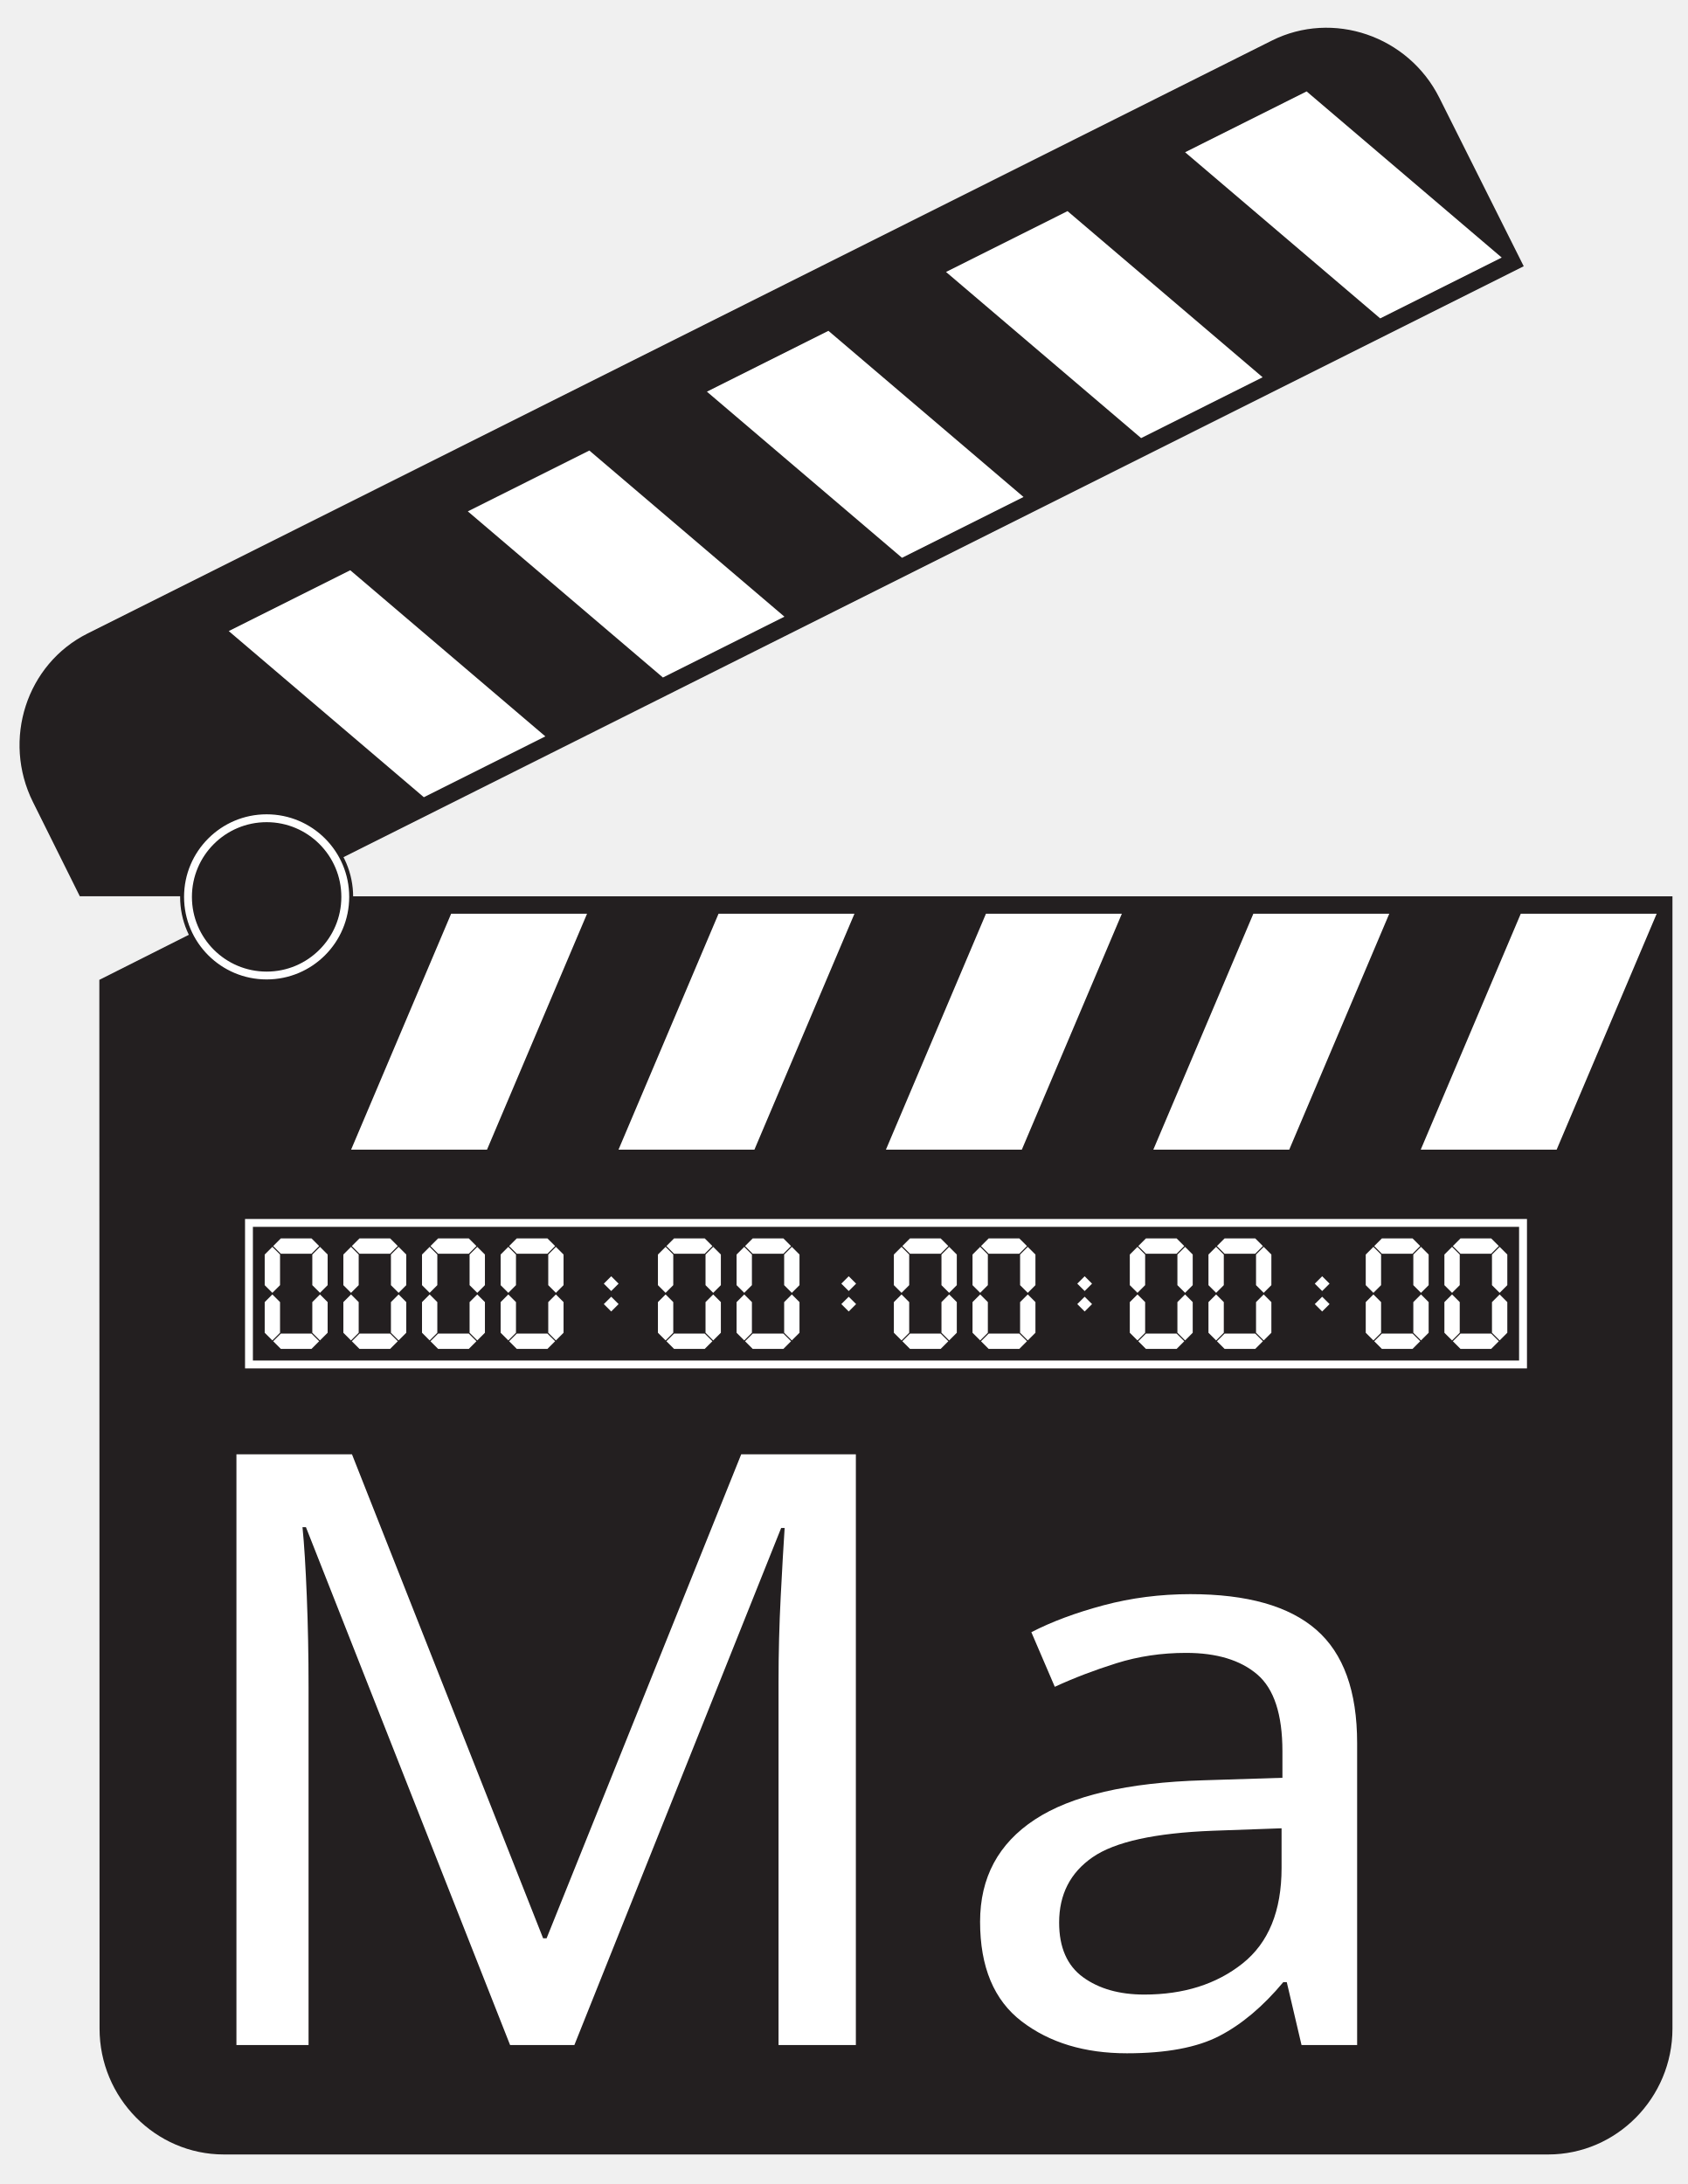
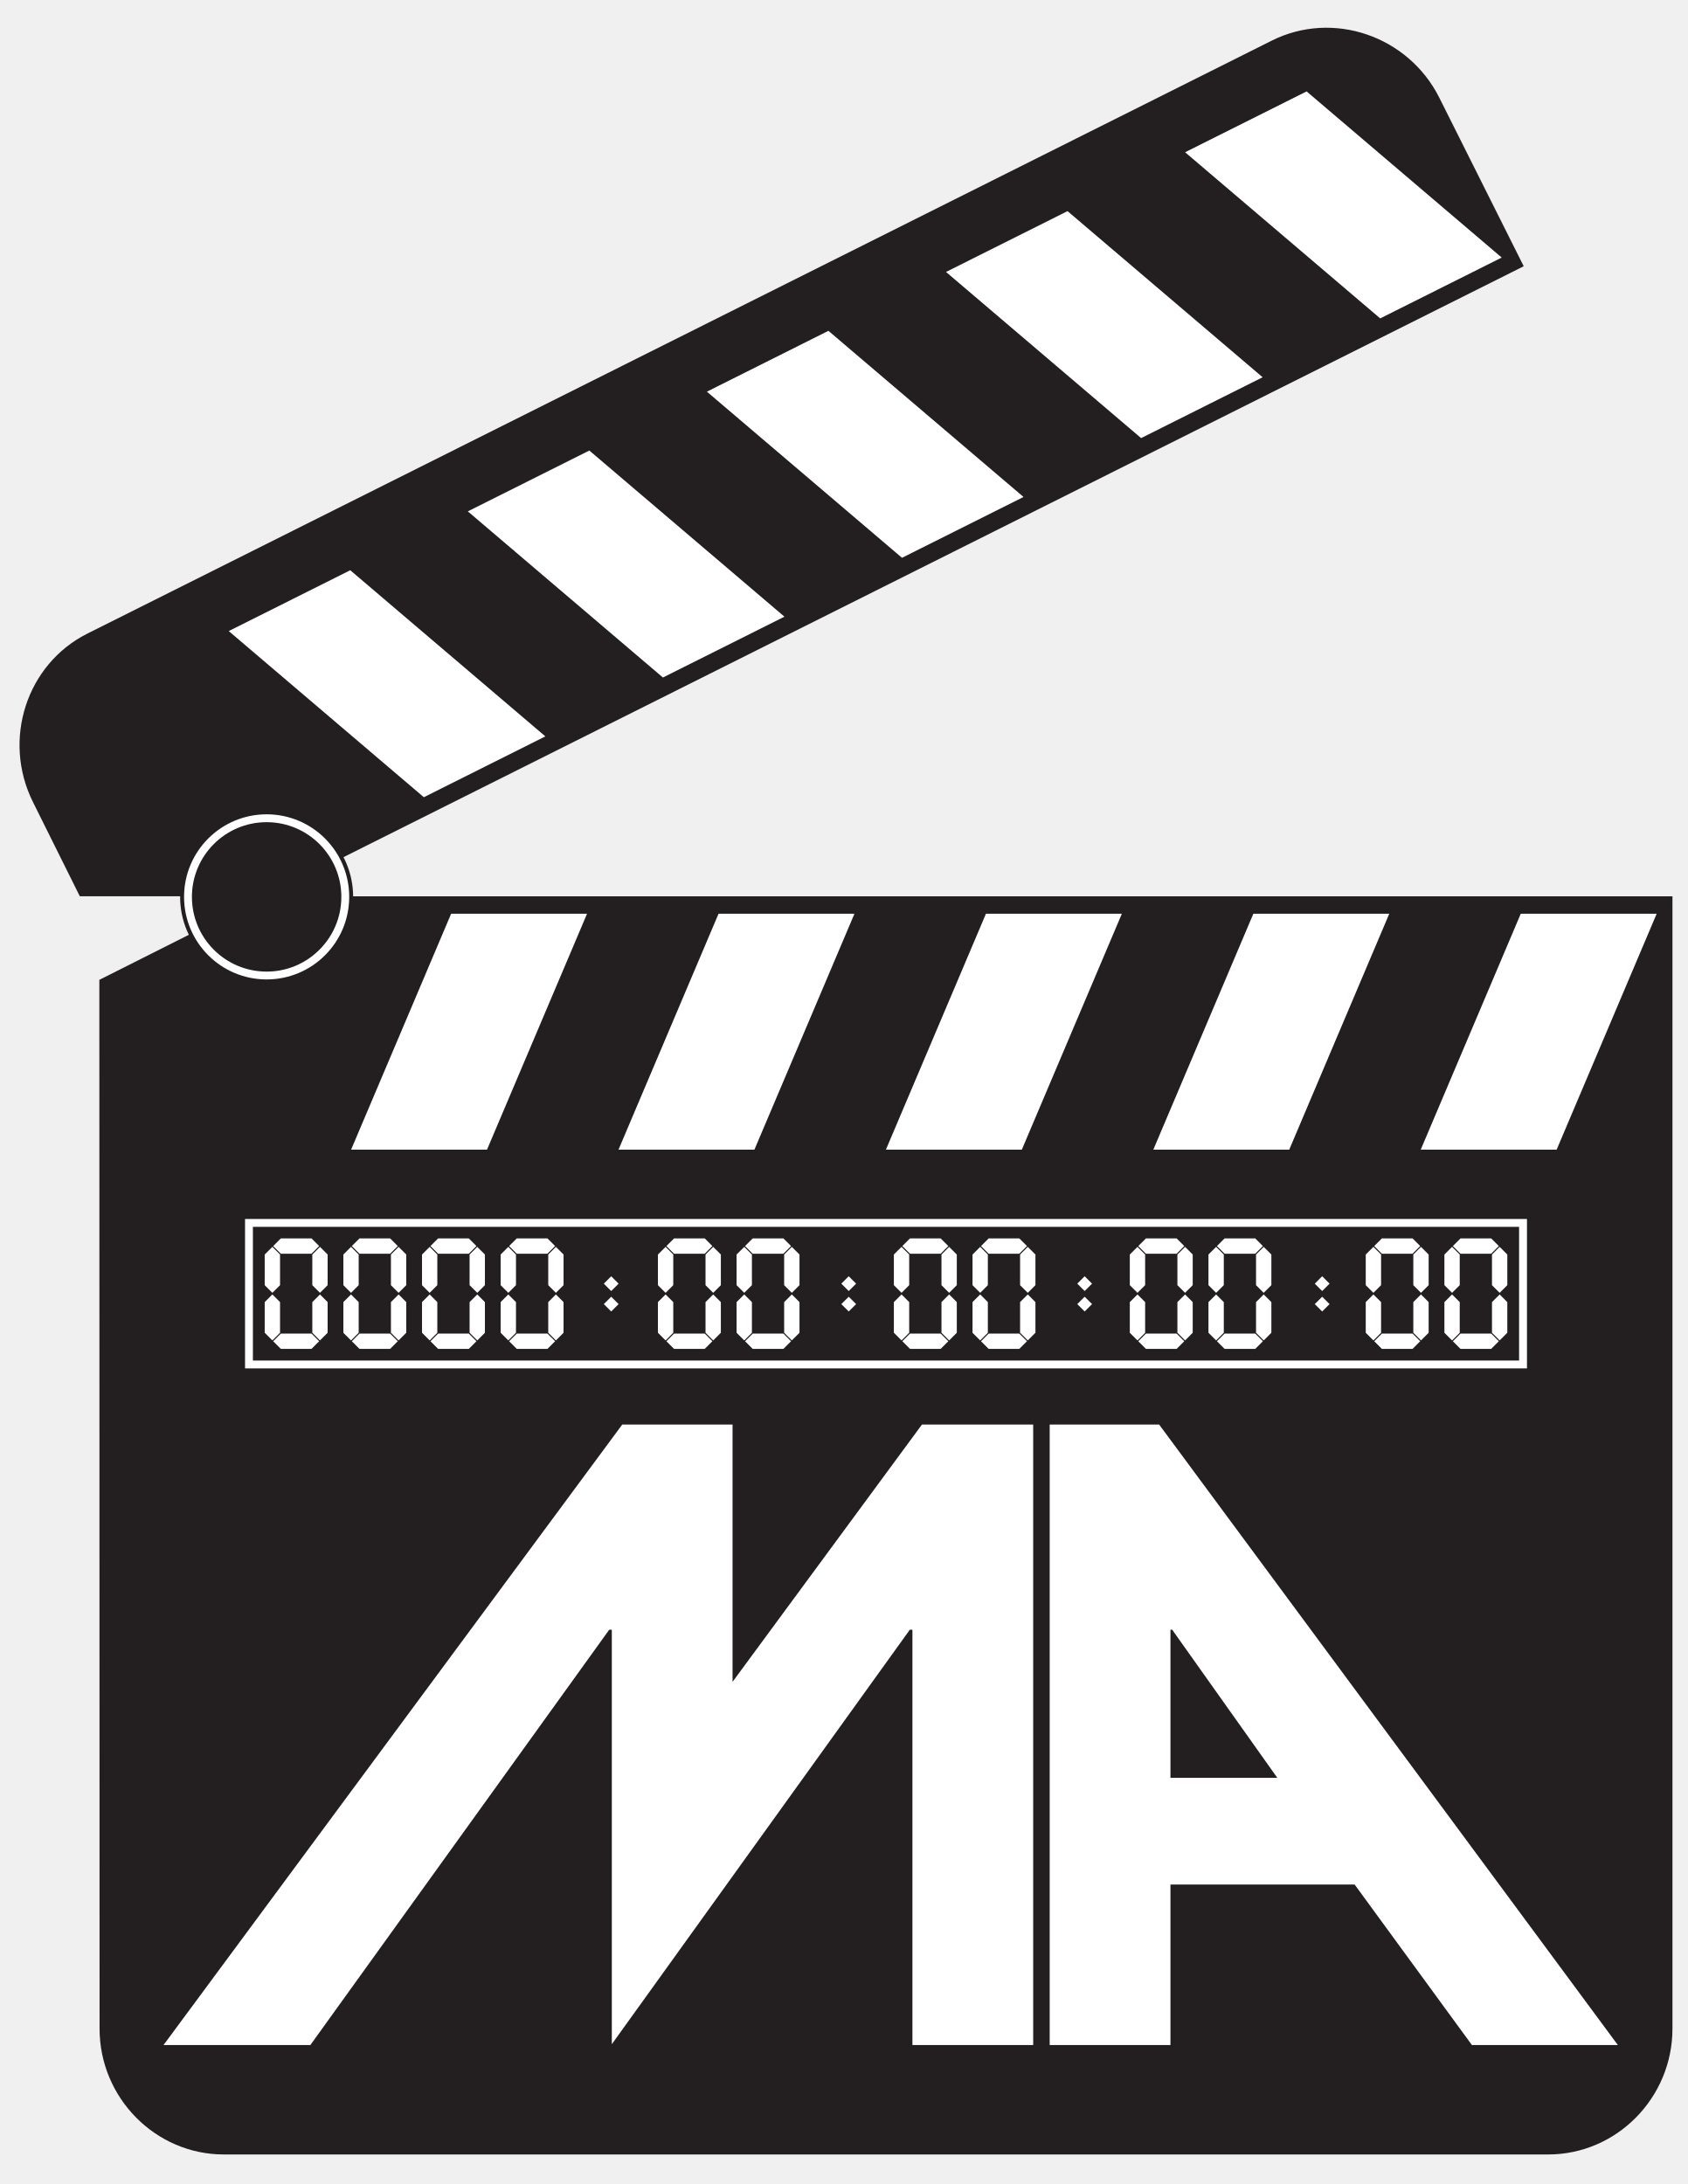
<svg xmlns="http://www.w3.org/2000/svg" id="uuid-86082748-ff7f-435b-ad22-3d2fa2e05b5c" version="1.1" viewBox="0 0 612 792">
  <defs>
    <style>
-       .st0, .st1, .st2 {
+       .st0, .st1 {
        fill: #fff;
      }

-       .st3 {
+       .st2 {
        fill: #231f20;
      }

-       .st3, .st1 {
+       .st2, .st1 {
        fill-rule: evenodd;
      }

-       .st2 {
-         font-family: DevilBreezeDemi, 'Devil Breeze';
-         font-size: 300px;
+       .st3 {
+         isolation: isolate;
      }
    </style>
  </defs>
  <g>
    <g>
-       <path class="st3" d="M96.2,325.03h510.22v410.64c0,25.09-20.27,45.62-45.05,45.62H81.15c-24.78,0-45.04-20.53-45.05-45.62l-.08-380.34,60.18-30.3h0Z" />
+       <path class="st2" d="M96.2,325.03h510.22v410.64c0,25.09-20.27,45.62-45.05,45.62H81.15c-24.78,0-45.04-20.53-45.05-45.62l-.08-380.34,60.18-30.3h0Z" />
      <path class="st1" d="M551.42,331.35h49.28l-36.27,85.55h-49.28l36.27-85.55h0ZM454.46,331.35h49.28l-36.27,85.55h-49.28l36.27-85.55h0ZM357.5,331.35h49.28l-36.27,85.55h-49.28l36.27-85.55h0ZM260.54,331.35h49.28l-36.27,85.55h-49.28l36.27-85.55h0ZM163.58,331.35h49.28l-36.27,85.55h-49.28l36.27-85.55h0Z" />
-       <path class="st3" d="M96.2,325.03l456.29-228.48-30.58-61.07c-11.27-22.51-38.62-31.84-60.77-20.75L31.73,229.74c-22.15,11.09-31,38.55-19.79,61.09l17,34.19h67.26Z" />
+       <path class="st2" d="M96.2,325.03l456.29-228.48-30.58-61.07c-11.27-22.51-38.62-31.84-60.77-20.75L31.73,229.74c-22.15,11.09-31,38.55-19.79,61.09l17,34.19h67.26Z" />
      <path class="st1" d="M500.45,115.46l44.06-22.06-70.74-60.25-44.06,22.06,70.74,60.25h0ZM413.76,158.87l-70.74-60.25,44.06-22.06,70.74,60.25-44.06,22.06h0ZM327.06,202.28l44.06-22.06-70.74-60.25-44.06,22.06,70.74,60.25h0ZM240.37,245.69l-70.74-60.25,44.06-22.06,70.74,60.25-44.06,22.06h0ZM153.68,289.1l44.06-22.06-70.74-60.25-44.06,22.06,70.74,60.25Z" />
-       <path class="st3" d="M96.68,293.88c17.32,0,31.37,14.05,31.37,31.37s-14.05,31.37-31.37,31.37-31.37-14.05-31.37-31.37,14.05-31.37,31.37-31.37Z" />
+       <path class="st2" d="M96.68,293.88c17.32,0,31.37,14.05,31.37,31.37s-14.05,31.37-31.37,31.37-31.37-14.05-31.37-31.37,14.05-31.37,31.37-31.37Z" />
      <path class="st0" d="M96.68,295.3c8.27,0,15.75,3.35,21.17,8.77,5.42,5.42,8.77,12.9,8.77,21.17s-3.35,15.75-8.77,21.17c-5.42,5.42-12.9,8.77-21.17,8.77s-15.75-3.35-21.17-8.77c-5.42-5.42-8.77-12.9-8.77-21.17s3.35-15.75,8.77-21.17c5.42-5.42,12.9-8.77,21.17-8.77h0ZM115.83,306.09c-4.9-4.9-11.67-7.94-19.15-7.94s-14.25,3.03-19.16,7.94c-4.9,4.9-7.93,11.68-7.93,19.16s3.03,14.25,7.93,19.15,11.68,7.94,19.16,7.94,14.25-3.03,19.15-7.94c4.9-4.9,7.94-11.68,7.94-19.15s-3.03-14.25-7.94-19.16Z" />
    </g>
    <g id="TC">
      <polygon class="st1" points="221.62 462.82 221.62 462.82 224.3 465.5 221.62 468.18 221.62 468.18 218.94 465.5 221.62 462.82" />
      <polygon class="st1" points="101.83 449.09 112.95 449.09 115.73 451.87 112.95 454.65 101.83 454.65 99.05 451.87 101.83 449.09" />
      <polygon class="st1" points="101.83 483.6 112.95 483.6 115.73 486.38 112.95 489.16 101.83 489.16 99.05 486.38 101.83 483.6" />
      <polygon class="st1" points="113.24 466.05 113.24 454.94 116.02 452.16 118.8 454.94 118.8 466.05 116.02 468.83 113.24 466.05" />
      <polygon class="st1" points="95.98 466.05 95.98 454.94 98.76 452.16 101.54 454.94 101.54 466.05 98.76 468.83 95.98 466.05" />
      <polygon class="st1" points="95.98 483.31 95.98 472.19 98.76 469.41 101.54 472.19 101.54 483.31 98.76 486.09 95.98 483.31" />
      <polygon class="st1" points="113.24 483.31 113.24 472.19 116.02 469.41 118.8 472.19 118.8 483.31 116.02 486.09 113.24 483.31" />
      <polygon class="st1" points="130.35 449.09 141.46 449.09 144.24 451.87 141.46 454.65 130.35 454.65 127.57 451.87 130.35 449.09" />
      <polygon class="st1" points="130.35 483.6 141.46 483.6 144.24 486.38 141.46 489.16 130.35 489.16 127.57 486.38 130.35 483.6" />
      <polygon class="st1" points="141.75 466.05 141.75 454.94 144.53 452.16 147.31 454.94 147.31 466.05 144.53 468.83 141.75 466.05" />
      <polygon class="st1" points="124.5 466.05 124.5 454.94 127.28 452.16 130.06 454.94 130.06 466.05 127.28 468.83 124.5 466.05" />
      <polygon class="st1" points="124.5 483.31 124.5 472.19 127.28 469.41 130.06 472.19 130.06 483.31 127.28 486.09 124.5 483.31" />
      <polygon class="st1" points="141.75 483.31 141.75 472.19 144.53 469.41 147.31 472.19 147.31 483.31 144.53 486.09 141.75 483.31" />
      <polygon class="st1" points="158.86 449.09 169.98 449.09 172.76 451.87 169.98 454.65 158.86 454.65 156.08 451.87 158.86 449.09" />
      <polygon class="st1" points="158.86 483.6 169.98 483.6 172.76 486.38 169.98 489.16 158.86 489.16 156.08 486.38 158.86 483.6" />
      <polygon class="st1" points="170.27 466.05 170.27 454.94 173.05 452.16 175.83 454.94 175.83 466.05 173.05 468.83 170.27 466.05" />
      <polygon class="st1" points="153.02 466.05 153.02 454.94 155.79 452.16 158.57 454.94 158.57 466.05 155.79 468.83 153.02 466.05" />
      <polygon class="st1" points="153.02 483.31 153.02 472.19 155.79 469.41 158.57 472.19 158.57 483.31 155.79 486.09 153.02 483.31" />
      <polygon class="st1" points="170.27 483.31 170.27 472.19 173.05 469.41 175.83 472.19 175.83 483.31 173.05 486.09 170.27 483.31" />
      <polygon class="st1" points="187.38 449.09 198.5 449.09 201.28 451.87 198.5 454.65 187.38 454.65 184.6 451.87 187.38 449.09" />
      <polygon class="st1" points="187.38 483.6 198.5 483.6 201.28 486.38 198.5 489.16 187.38 489.16 184.6 486.38 187.38 483.6" />
      <polygon class="st1" points="198.79 466.05 198.79 454.94 201.56 452.16 204.34 454.94 204.34 466.05 201.56 468.83 198.79 466.05" />
      <polygon class="st1" points="181.53 466.05 181.53 454.94 184.31 452.16 187.09 454.94 187.09 466.05 184.31 468.83 181.53 466.05" />
      <polygon class="st1" points="181.53 483.31 181.53 472.19 184.31 469.41 187.09 472.19 187.09 483.31 184.31 486.09 181.53 483.31" />
      <polygon class="st1" points="198.79 483.31 198.79 472.19 201.56 469.41 204.34 472.19 204.34 483.31 201.56 486.09 198.79 483.31" />
      <polygon class="st1" points="244.41 449.09 255.53 449.09 258.31 451.87 255.53 454.65 244.41 454.65 241.63 451.87 244.41 449.09" />
      <polygon class="st1" points="244.41 483.6 255.53 483.6 258.31 486.38 255.53 489.16 244.41 489.16 241.63 486.38 244.41 483.6" />
      <polygon class="st1" points="255.82 466.05 255.82 454.94 258.6 452.16 261.38 454.94 261.38 466.05 258.6 468.83 255.82 466.05" />
      <polygon class="st1" points="238.56 466.05 238.56 454.94 241.34 452.16 244.12 454.94 244.12 466.05 241.34 468.83 238.56 466.05" />
      <polygon class="st1" points="238.56 483.31 238.56 472.19 241.34 469.41 244.12 472.19 244.12 483.31 241.34 486.09 238.56 483.31" />
      <polygon class="st1" points="255.82 483.31 255.82 472.19 258.6 469.41 261.38 472.19 261.38 483.31 258.6 486.09 255.82 483.31" />
      <polygon class="st1" points="272.93 449.09 284.05 449.09 286.83 451.87 284.05 454.65 272.93 454.65 270.15 451.87 272.93 449.09" />
      <polygon class="st1" points="272.93 483.6 284.05 483.6 286.83 486.38 284.05 489.16 272.93 489.16 270.15 486.38 272.93 483.6" />
      <polygon class="st1" points="284.33 466.05 284.33 454.94 287.11 452.16 289.89 454.94 289.89 466.05 287.11 468.83 284.33 466.05" />
      <polygon class="st1" points="267.08 466.05 267.08 454.94 269.86 452.16 272.64 454.94 272.64 466.05 269.86 468.83 267.08 466.05" />
      <polygon class="st1" points="267.08 483.31 267.08 472.19 269.86 469.41 272.64 472.19 272.64 483.31 269.86 486.09 267.08 483.31" />
      <polygon class="st1" points="284.33 483.31 284.33 472.19 287.11 469.41 289.89 472.19 289.89 483.31 287.11 486.09 284.33 483.31" />
      <polygon class="st1" points="329.96 449.09 341.08 449.09 343.86 451.87 341.08 454.65 329.96 454.65 327.18 451.87 329.96 449.09" />
      <polygon class="st1" points="329.96 483.6 341.08 483.6 343.86 486.38 341.08 489.16 329.96 489.16 327.18 486.38 329.96 483.6" />
      <polygon class="st1" points="341.37 466.05 341.37 454.94 344.15 452.16 346.93 454.94 346.93 466.05 344.15 468.83 341.37 466.05" />
      <polygon class="st1" points="324.11 466.05 324.11 454.94 326.89 452.16 329.67 454.94 329.67 466.05 326.89 468.83 324.11 466.05" />
      <polygon class="st1" points="324.11 483.31 324.11 472.19 326.89 469.41 329.67 472.19 329.67 483.31 326.89 486.09 324.11 483.31" />
      <polygon class="st1" points="341.37 483.31 341.37 472.19 344.15 469.41 346.93 472.19 346.93 483.31 344.15 486.09 341.37 483.31" />
      <polygon class="st1" points="358.48 449.09 369.59 449.09 372.38 451.87 369.59 454.65 358.48 454.65 355.7 451.87 358.48 449.09" />
      <polygon class="st1" points="358.48 483.6 369.59 483.6 372.38 486.38 369.59 489.16 358.48 489.16 355.7 486.38 358.48 483.6" />
      <polygon class="st1" points="369.88 466.05 369.88 454.94 372.66 452.16 375.44 454.94 375.44 466.05 372.66 468.83 369.88 466.05" />
      <polygon class="st1" points="352.63 466.05 352.63 454.94 355.41 452.16 358.19 454.94 358.19 466.05 355.41 468.83 352.63 466.05" />
      <polygon class="st1" points="352.63 483.31 352.63 472.19 355.41 469.41 358.19 472.19 358.19 483.31 355.41 486.09 352.63 483.31" />
      <polygon class="st1" points="369.88 483.31 369.88 472.19 372.66 469.41 375.44 472.19 375.44 483.31 372.66 486.09 369.88 483.31" />
      <polygon class="st1" points="415.51 449.09 426.63 449.09 429.41 451.87 426.63 454.65 415.51 454.65 412.73 451.87 415.51 449.09" />
      <polygon class="st1" points="415.51 483.6 426.63 483.6 429.41 486.38 426.63 489.16 415.51 489.16 412.73 486.38 415.51 483.6" />
      <polygon class="st1" points="426.92 466.05 426.92 454.94 429.7 452.16 432.47 454.94 432.47 466.05 429.7 468.83 426.92 466.05" />
      <polygon class="st1" points="409.66 466.05 409.66 454.94 412.44 452.16 415.22 454.94 415.22 466.05 412.44 468.83 409.66 466.05" />
      <polygon class="st1" points="409.66 483.31 409.66 472.19 412.44 469.41 415.22 472.19 415.22 483.31 412.44 486.09 409.66 483.31" />
      <polygon class="st1" points="426.92 483.31 426.92 472.19 429.7 469.41 432.47 472.19 432.47 483.31 429.7 486.09 426.92 483.31" />
      <polygon class="st1" points="444.03 449.09 455.14 449.09 457.92 451.87 455.14 454.65 444.03 454.65 441.25 451.87 444.03 449.09" />
      <polygon class="st1" points="444.03 483.6 455.14 483.6 457.92 486.38 455.14 489.16 444.03 489.16 441.25 486.38 444.03 483.6" />
      <polygon class="st1" points="455.43 466.05 455.43 454.94 458.21 452.16 460.99 454.94 460.99 466.05 458.21 468.83 455.43 466.05" />
      <polygon class="st1" points="438.18 466.05 438.18 454.94 440.96 452.16 443.74 454.94 443.74 466.05 440.96 468.83 438.18 466.05" />
      <polygon class="st1" points="438.18 483.31 438.18 472.19 440.96 469.41 443.74 472.19 443.74 483.31 440.96 486.09 438.18 483.31" />
      <polygon class="st1" points="455.43 483.31 455.43 472.19 458.21 469.41 460.99 472.19 460.99 483.31 458.21 486.09 455.43 483.31" />
      <polygon class="st1" points="501.06 449.09 512.18 449.09 514.96 451.87 512.18 454.65 501.06 454.65 498.28 451.87 501.06 449.09" />
      <polygon class="st1" points="501.06 483.6 512.18 483.6 514.96 486.38 512.18 489.16 501.06 489.16 498.28 486.38 501.06 483.6" />
      <polygon class="st1" points="512.46 466.05 512.46 454.94 515.24 452.16 518.02 454.94 518.02 466.05 515.24 468.83 512.46 466.05" />
      <polygon class="st1" points="495.21 466.05 495.21 454.94 497.99 452.16 500.77 454.94 500.77 466.05 497.99 468.83 495.21 466.05" />
      <polygon class="st1" points="495.21 483.31 495.21 472.19 497.99 469.41 500.77 472.19 500.77 483.31 497.99 486.09 495.21 483.31" />
      <polygon class="st1" points="512.46 483.31 512.46 472.19 515.24 469.41 518.02 472.19 518.02 483.31 515.24 486.09 512.46 483.31" />
      <polygon class="st1" points="529.57 449.09 540.69 449.09 543.47 451.87 540.69 454.65 529.57 454.65 526.79 451.87 529.57 449.09" />
      <polygon class="st1" points="529.57 483.6 540.69 483.6 543.47 486.38 540.69 489.16 529.57 489.16 526.79 486.38 529.57 483.6" />
      <polygon class="st1" points="540.98 466.05 540.98 454.94 543.76 452.16 546.54 454.94 546.54 466.05 543.76 468.83 540.98 466.05" />
      <polygon class="st1" points="523.73 466.05 523.73 454.94 526.51 452.16 529.29 454.94 529.29 466.05 526.51 468.83 523.73 466.05" />
      <polygon class="st1" points="523.73 483.31 523.73 472.19 526.51 469.41 529.29 472.19 529.29 483.31 526.51 486.09 523.73 483.31" />
      <polygon class="st1" points="540.98 483.31 540.98 472.19 543.76 469.41 546.54 472.19 546.54 483.31 543.76 486.09 540.98 483.31" />
      <polygon class="st1" points="221.62 470.24 221.62 470.24 224.3 472.91 221.62 475.59 221.62 475.59 218.94 472.91 221.62 470.24" />
      <polygon class="st1" points="307.74 462.82 307.74 462.82 310.42 465.5 307.74 468.18 307.74 468.18 305.06 465.5 307.74 462.82" />
      <polygon class="st1" points="307.74 470.24 307.74 470.24 310.42 472.91 307.74 475.59 307.74 475.59 305.06 472.91 307.74 470.24" />
      <polygon class="st1" points="393.29 462.82 393.29 462.82 395.97 465.5 393.29 468.18 393.29 468.18 390.61 465.5 393.29 462.82" />
      <polygon class="st1" points="393.29 470.24 393.29 470.24 395.97 472.91 393.29 475.59 393.29 475.59 390.61 472.91 393.29 470.24" />
      <polygon class="st1" points="479.41 462.82 479.41 462.82 482.09 465.5 479.41 468.18 479.41 468.18 476.73 465.5 479.41 462.82" />
      <polygon class="st1" points="479.41 470.24 479.41 470.24 482.09 472.91 479.41 475.59 479.41 475.59 476.73 472.91 479.41 470.24" />
      <path class="st0" d="M90.28,442.05h463.39v54.18H88.85v-54.18h1.43ZM550.82,444.9H91.7v48.48h459.11v-48.48h.01Z" />
    </g>
  </g>
-   <text class="st2" transform="translate(55.18 741.6) scale(1.05 1)">
-     <tspan x="0" y="0">Ma</tspan>
-   </text>
+   <g class="st3">
+     <path class="st0" d="M374.63,516.6v225h-43.79v-150.6h-.95l-108.05,150.3v-150.3h-.94l-108.36,150.6h-53.24l166.32-225h40v93.3l68.67-93.3h40.32Z" />
+     <path class="st0" d="M380.61,516.6h39.69l166.32,225h-52.92l-42.52-58.2h-66.78v58.2h-43.79v-225ZM463.14,644.7l-38.11-53.7h-.63v53.7h38.75Z" />
+   </g>
</svg>
